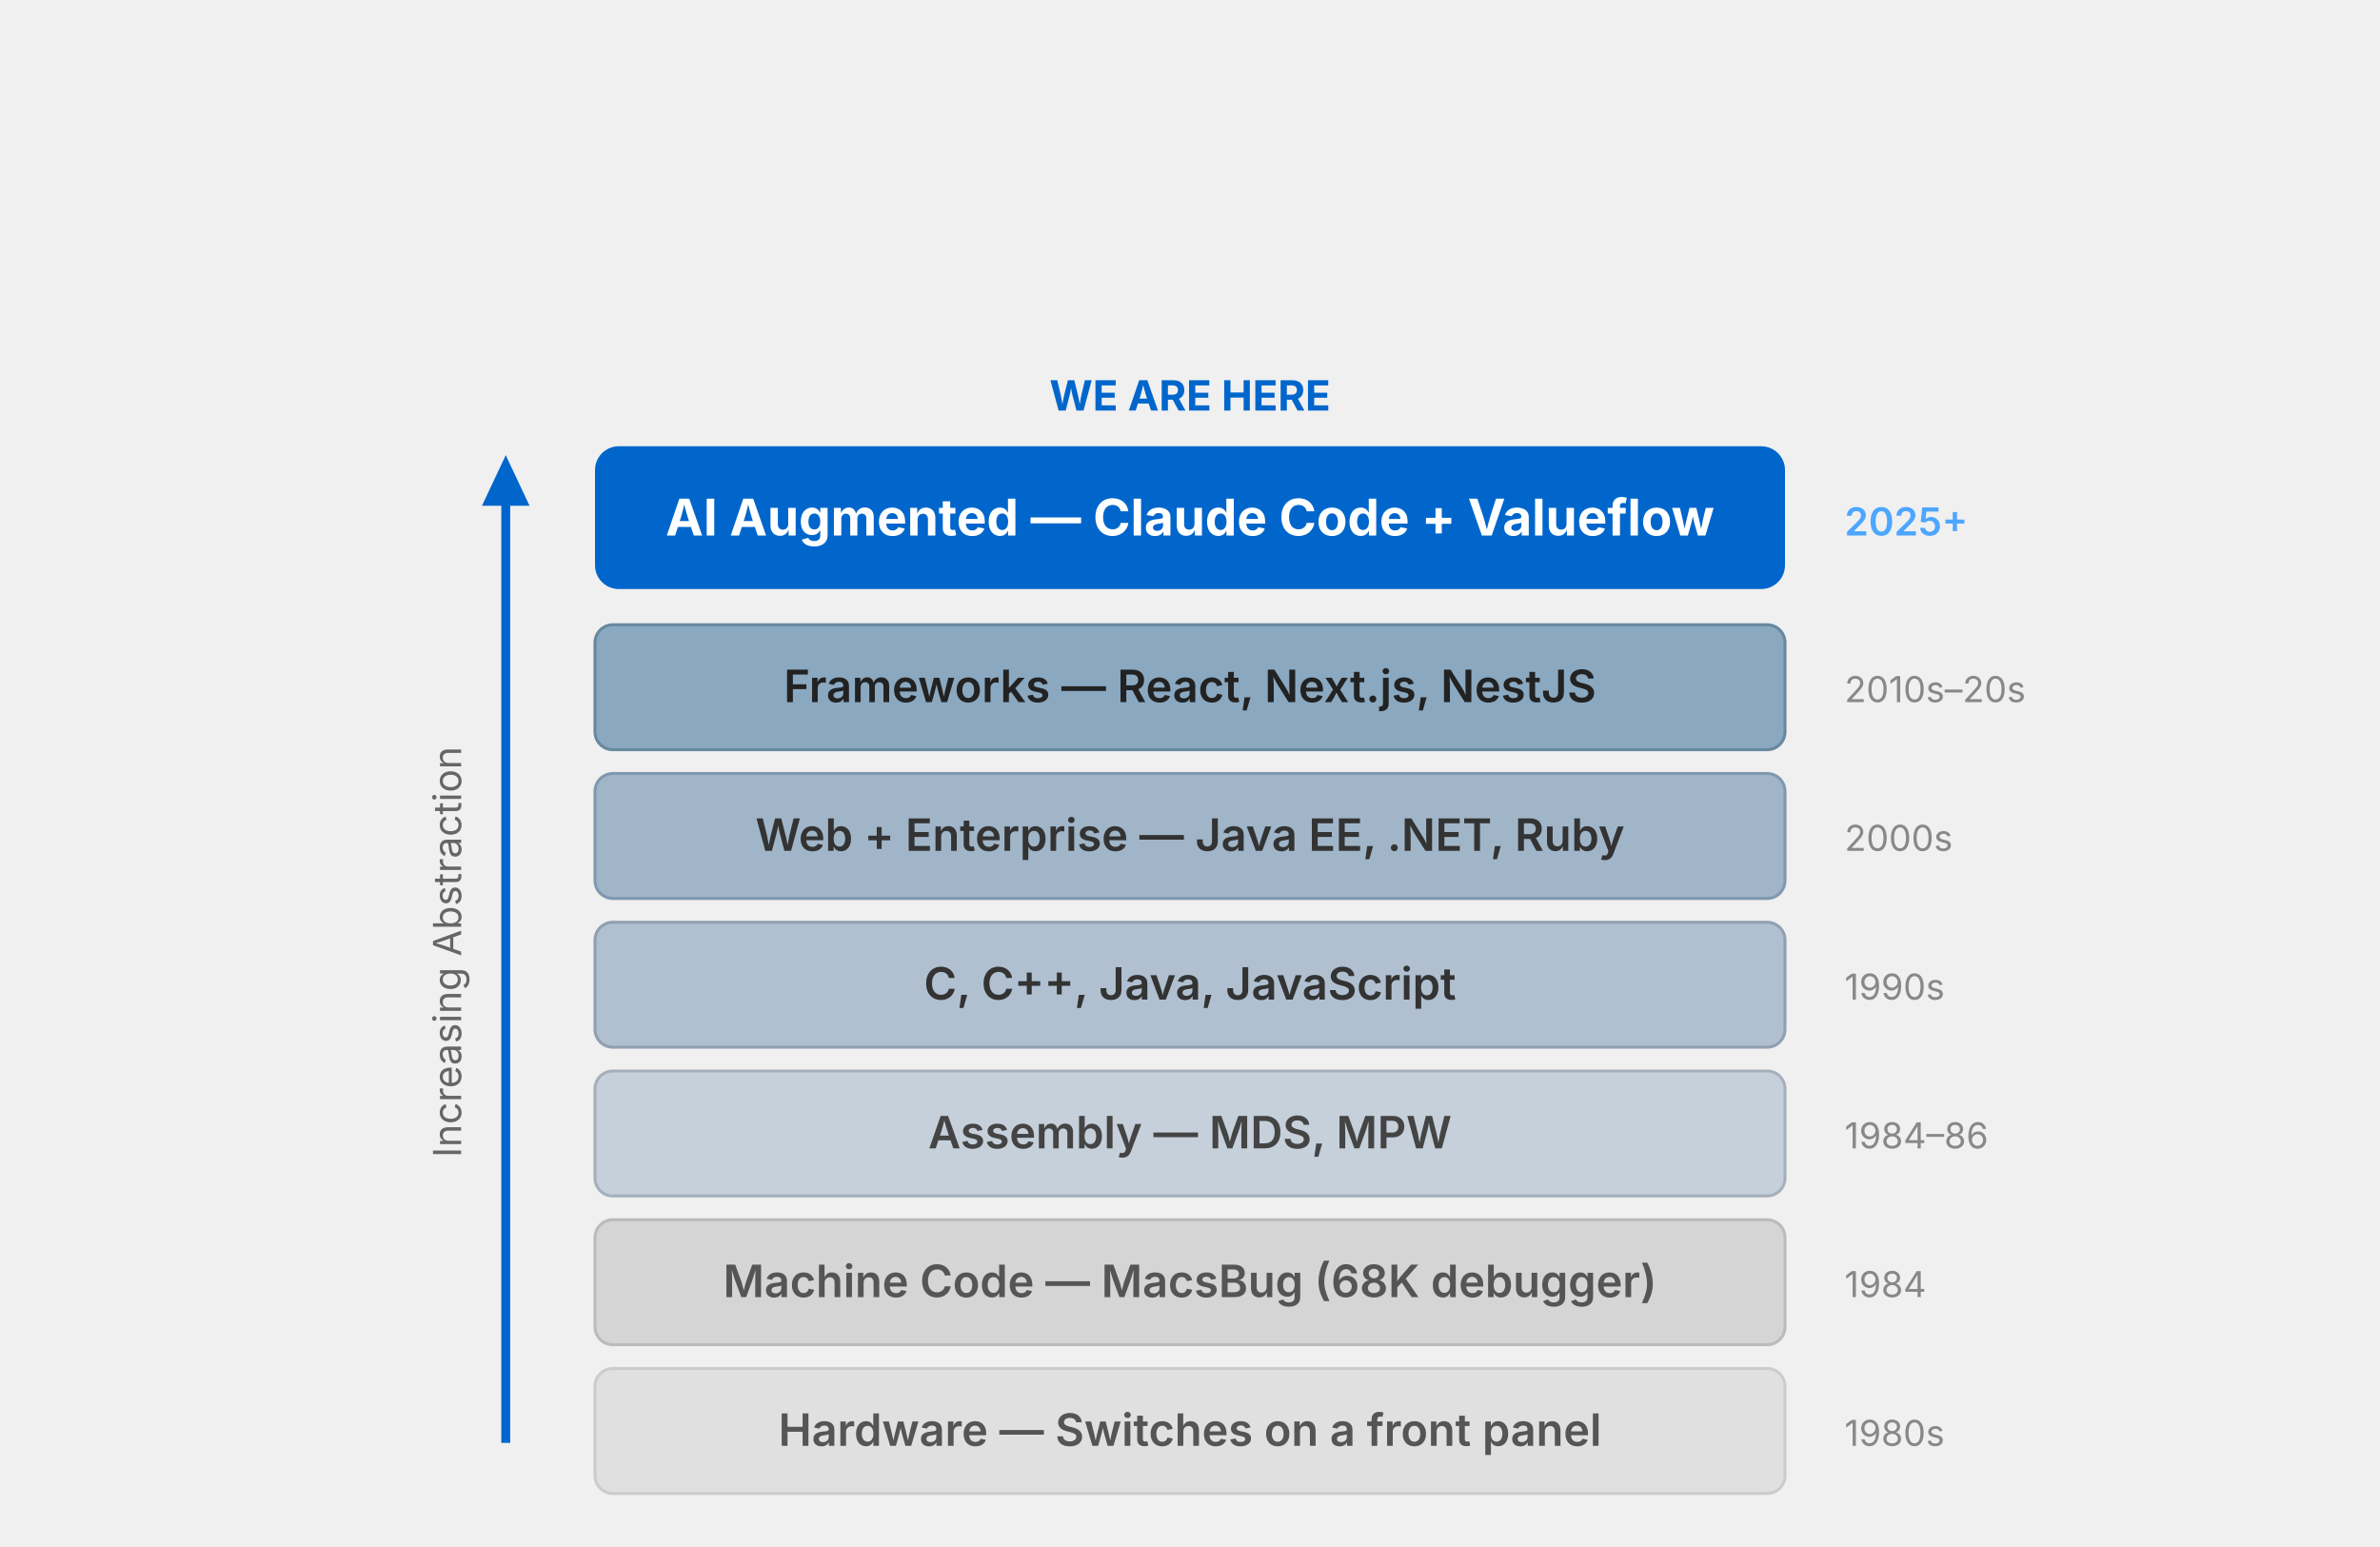
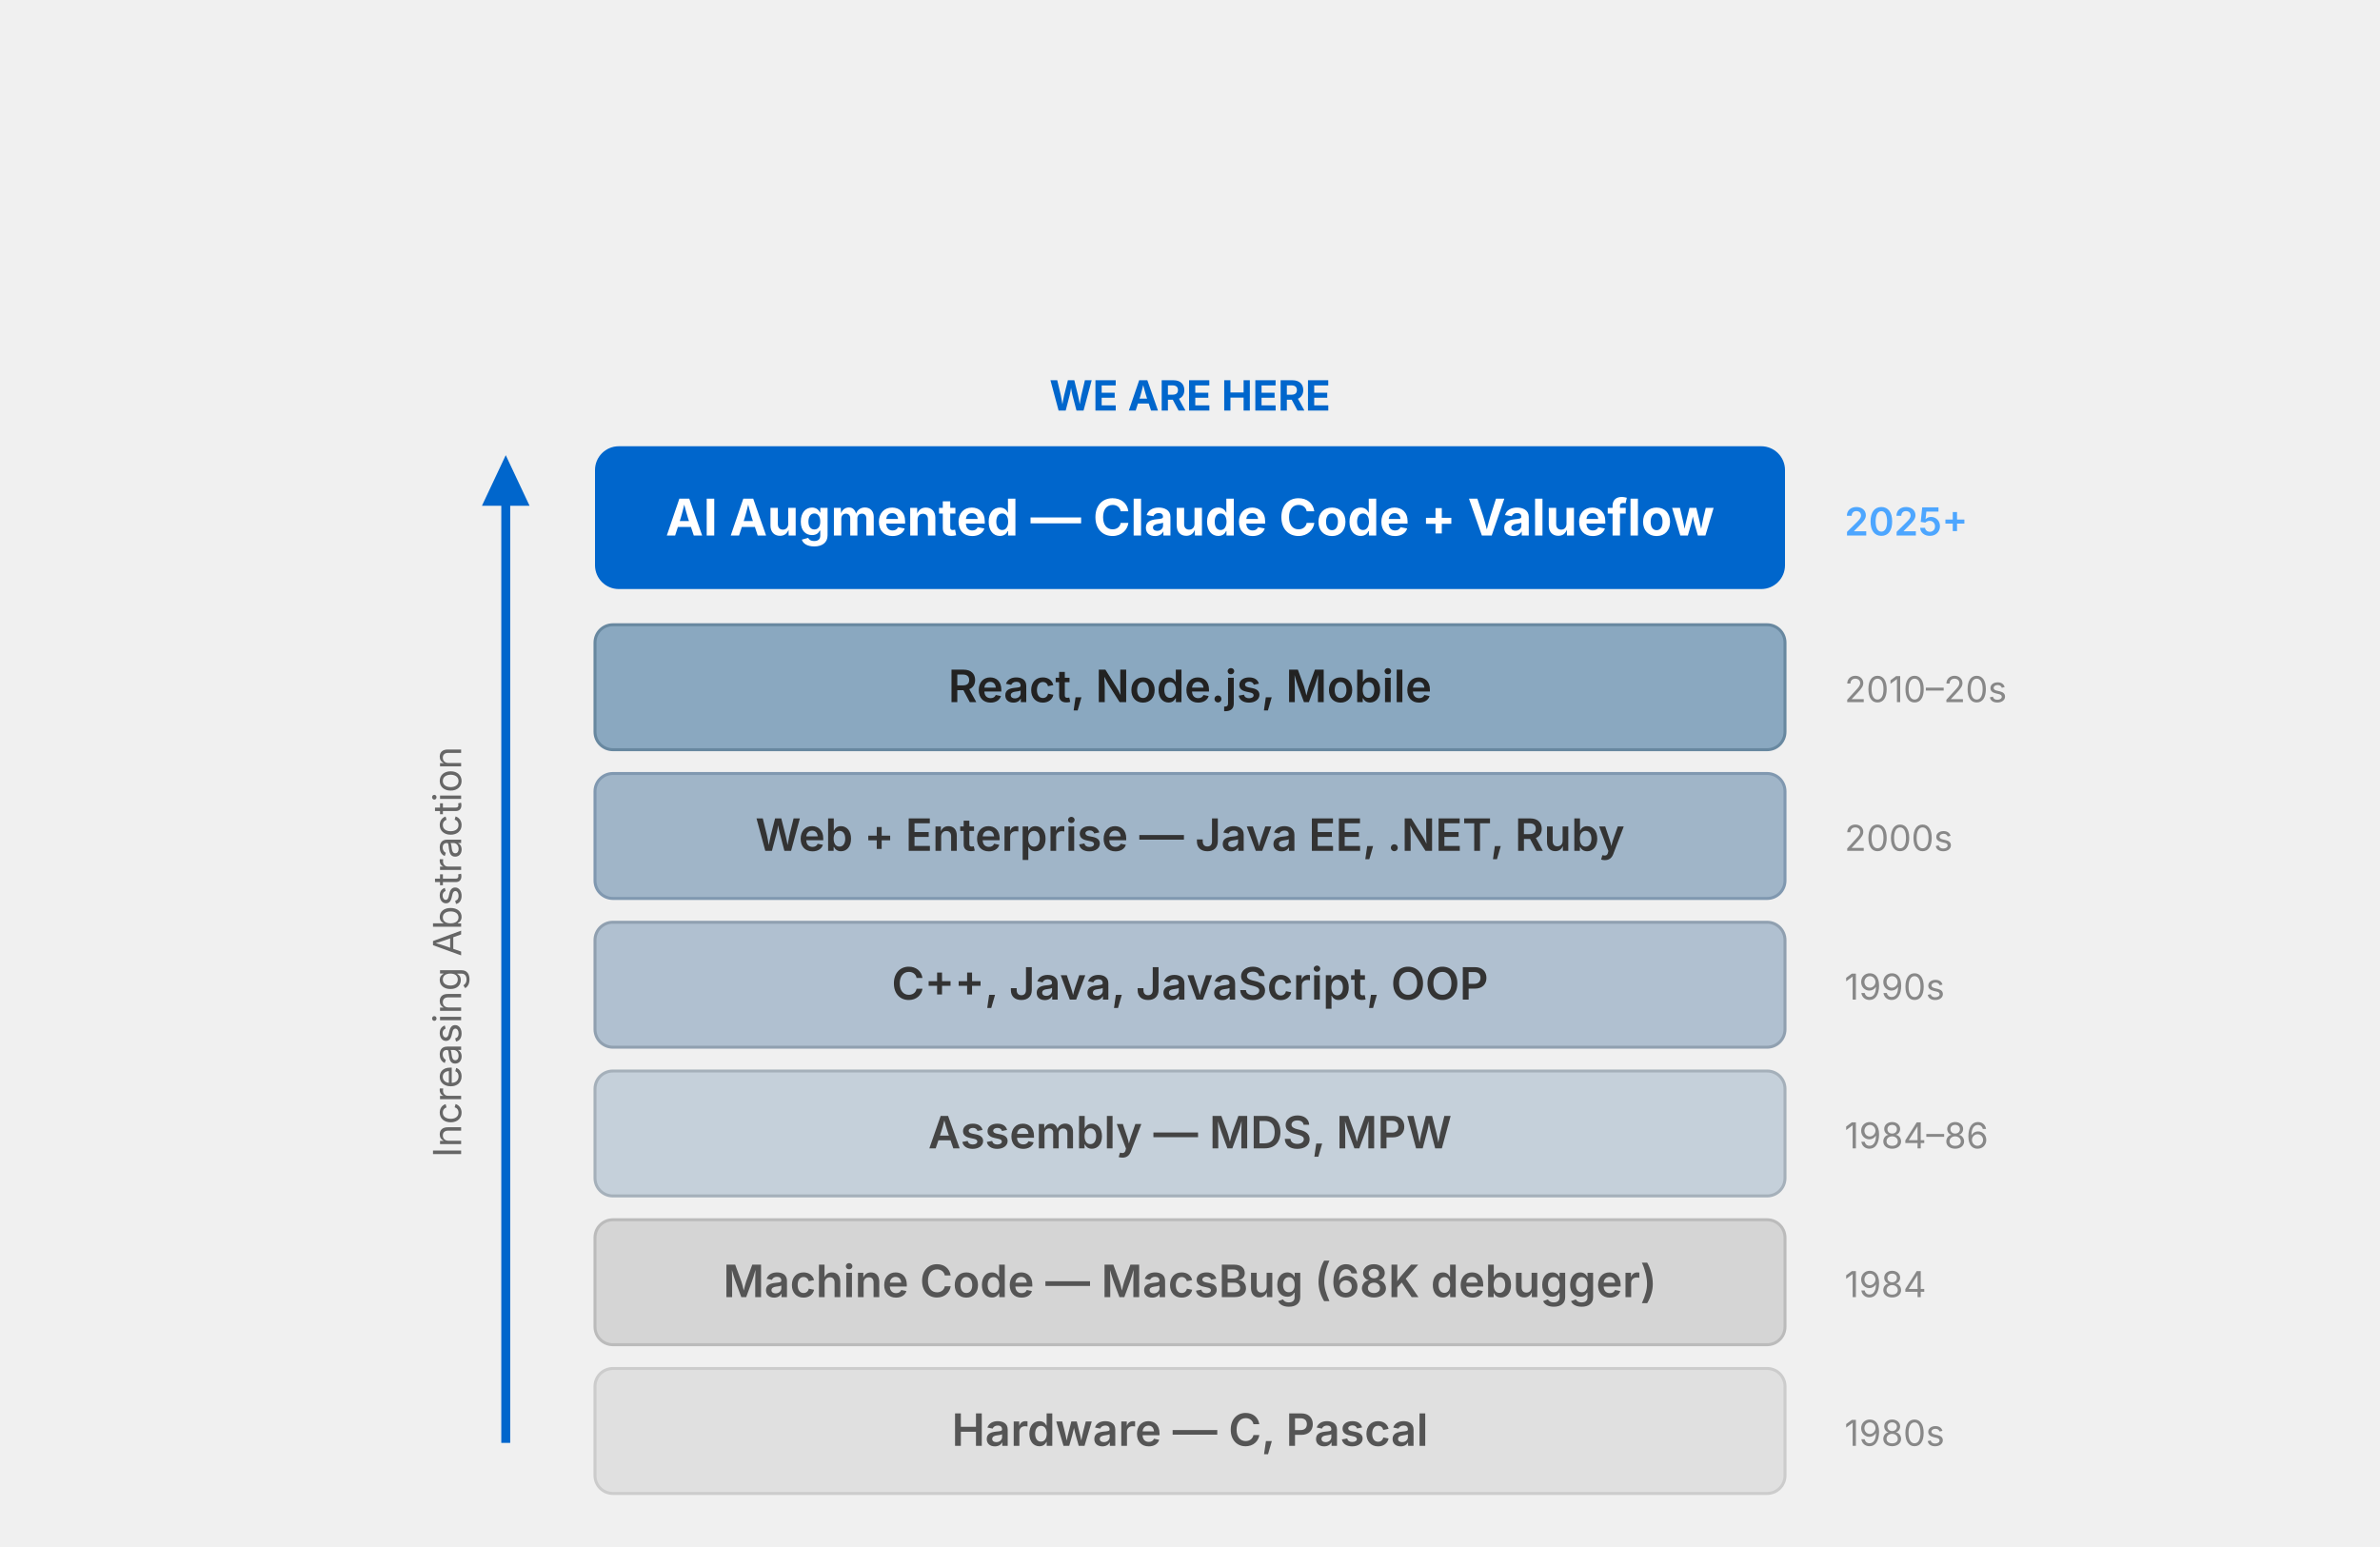
<svg xmlns="http://www.w3.org/2000/svg" viewBox="0 0 800 520" font-family="system-ui, -apple-system, sans-serif">
  <rect x="200" y="460" width="400" height="42" rx="6" fill="#e0e0e0" stroke="#ccc" stroke-width="1" />
-   <text x="400" y="486" text-anchor="middle" font-size="15" font-weight="600" fill="#555">Hardware — Switches on a front panel</text>
+   <text x="400" y="486" text-anchor="middle" font-size="15" font-weight="600" fill="#555">Hardware — C, Pascal</text>
  <text x="620" y="486" font-size="12" fill="#888">1980s</text>
  <rect x="200" y="410" width="400" height="42" rx="6" fill="#d5d5d5" stroke="#bbb" stroke-width="1" />
  <text x="400" y="436" text-anchor="middle" font-size="15" font-weight="600" fill="#555">Machine Code — MacsBug (68K debugger)</text>
  <text x="620" y="436" font-size="12" fill="#888">1984</text>
  <rect x="200" y="360" width="400" height="42" rx="6" fill="#c5d0da" stroke="#a5b0ba" stroke-width="1" />
  <text x="400" y="386" text-anchor="middle" font-size="15" font-weight="600" fill="#444">Assembly — MDS, MPW</text>
  <text x="620" y="386" font-size="12" fill="#888">1984–86</text>
  <rect x="200" y="310" width="400" height="42" rx="6" fill="#b0c0d0" stroke="#90a0b0" stroke-width="1" />
-   <text x="400" y="336" text-anchor="middle" font-size="15" font-weight="600" fill="#333">C, C++, Java, JavaScript</text>
+   <text x="400" y="336" text-anchor="middle" font-size="15" font-weight="600" fill="#333">C++, Java, JavaScript, OOP</text>
  <text x="620" y="336" font-size="12" fill="#888">1990s</text>
  <rect x="200" y="260" width="400" height="42" rx="6" fill="#a0b5c8" stroke="#8098b0" stroke-width="1" />
  <text x="400" y="286" text-anchor="middle" font-size="15" font-weight="600" fill="#333">Web + Enterprise — Java EE, .NET, Ruby</text>
  <text x="620" y="286" font-size="12" fill="#888">2000s</text>
  <rect x="200" y="210" width="400" height="42" rx="6" fill="#8aa8c0" stroke="#6888a0" stroke-width="1" />
-   <text x="400" y="236" text-anchor="middle" font-size="15" font-weight="600" fill="#222">Frameworks — React, Next.js, NestJS</text>
-   <text x="620" y="236" font-size="12" fill="#888">2010s–20s</text>
+   <text x="400" y="236" text-anchor="middle" font-size="15" font-weight="600" fill="#222">React, Node.js, Mobile</text>
+   <text x="620" y="236" font-size="12" fill="#888">2010–20s</text>
  <rect x="200" y="150" width="400" height="48" rx="8" fill="#0066cc" stroke="none" />
  <text x="400" y="180" text-anchor="middle" font-size="17" font-weight="700" fill="white">AI Augmented — Claude Code + Valueflow</text>
  <text x="620" y="180" font-size="13" fill="#4da6ff" font-weight="600">2025+</text>
  <line x1="170" y1="485" x2="170" y2="165" stroke="#0066cc" stroke-width="3" />
  <polygon points="170,153 162,170 178,170" fill="#0066cc" />
  <text x="155" y="320" text-anchor="middle" font-size="13" fill="#666" transform="rotate(-90, 155, 320)">Increasing Abstraction</text>
  <text x="400" y="138" text-anchor="middle" font-size="14" font-weight="700" fill="#0066cc">WE ARE HERE</text>
</svg>
